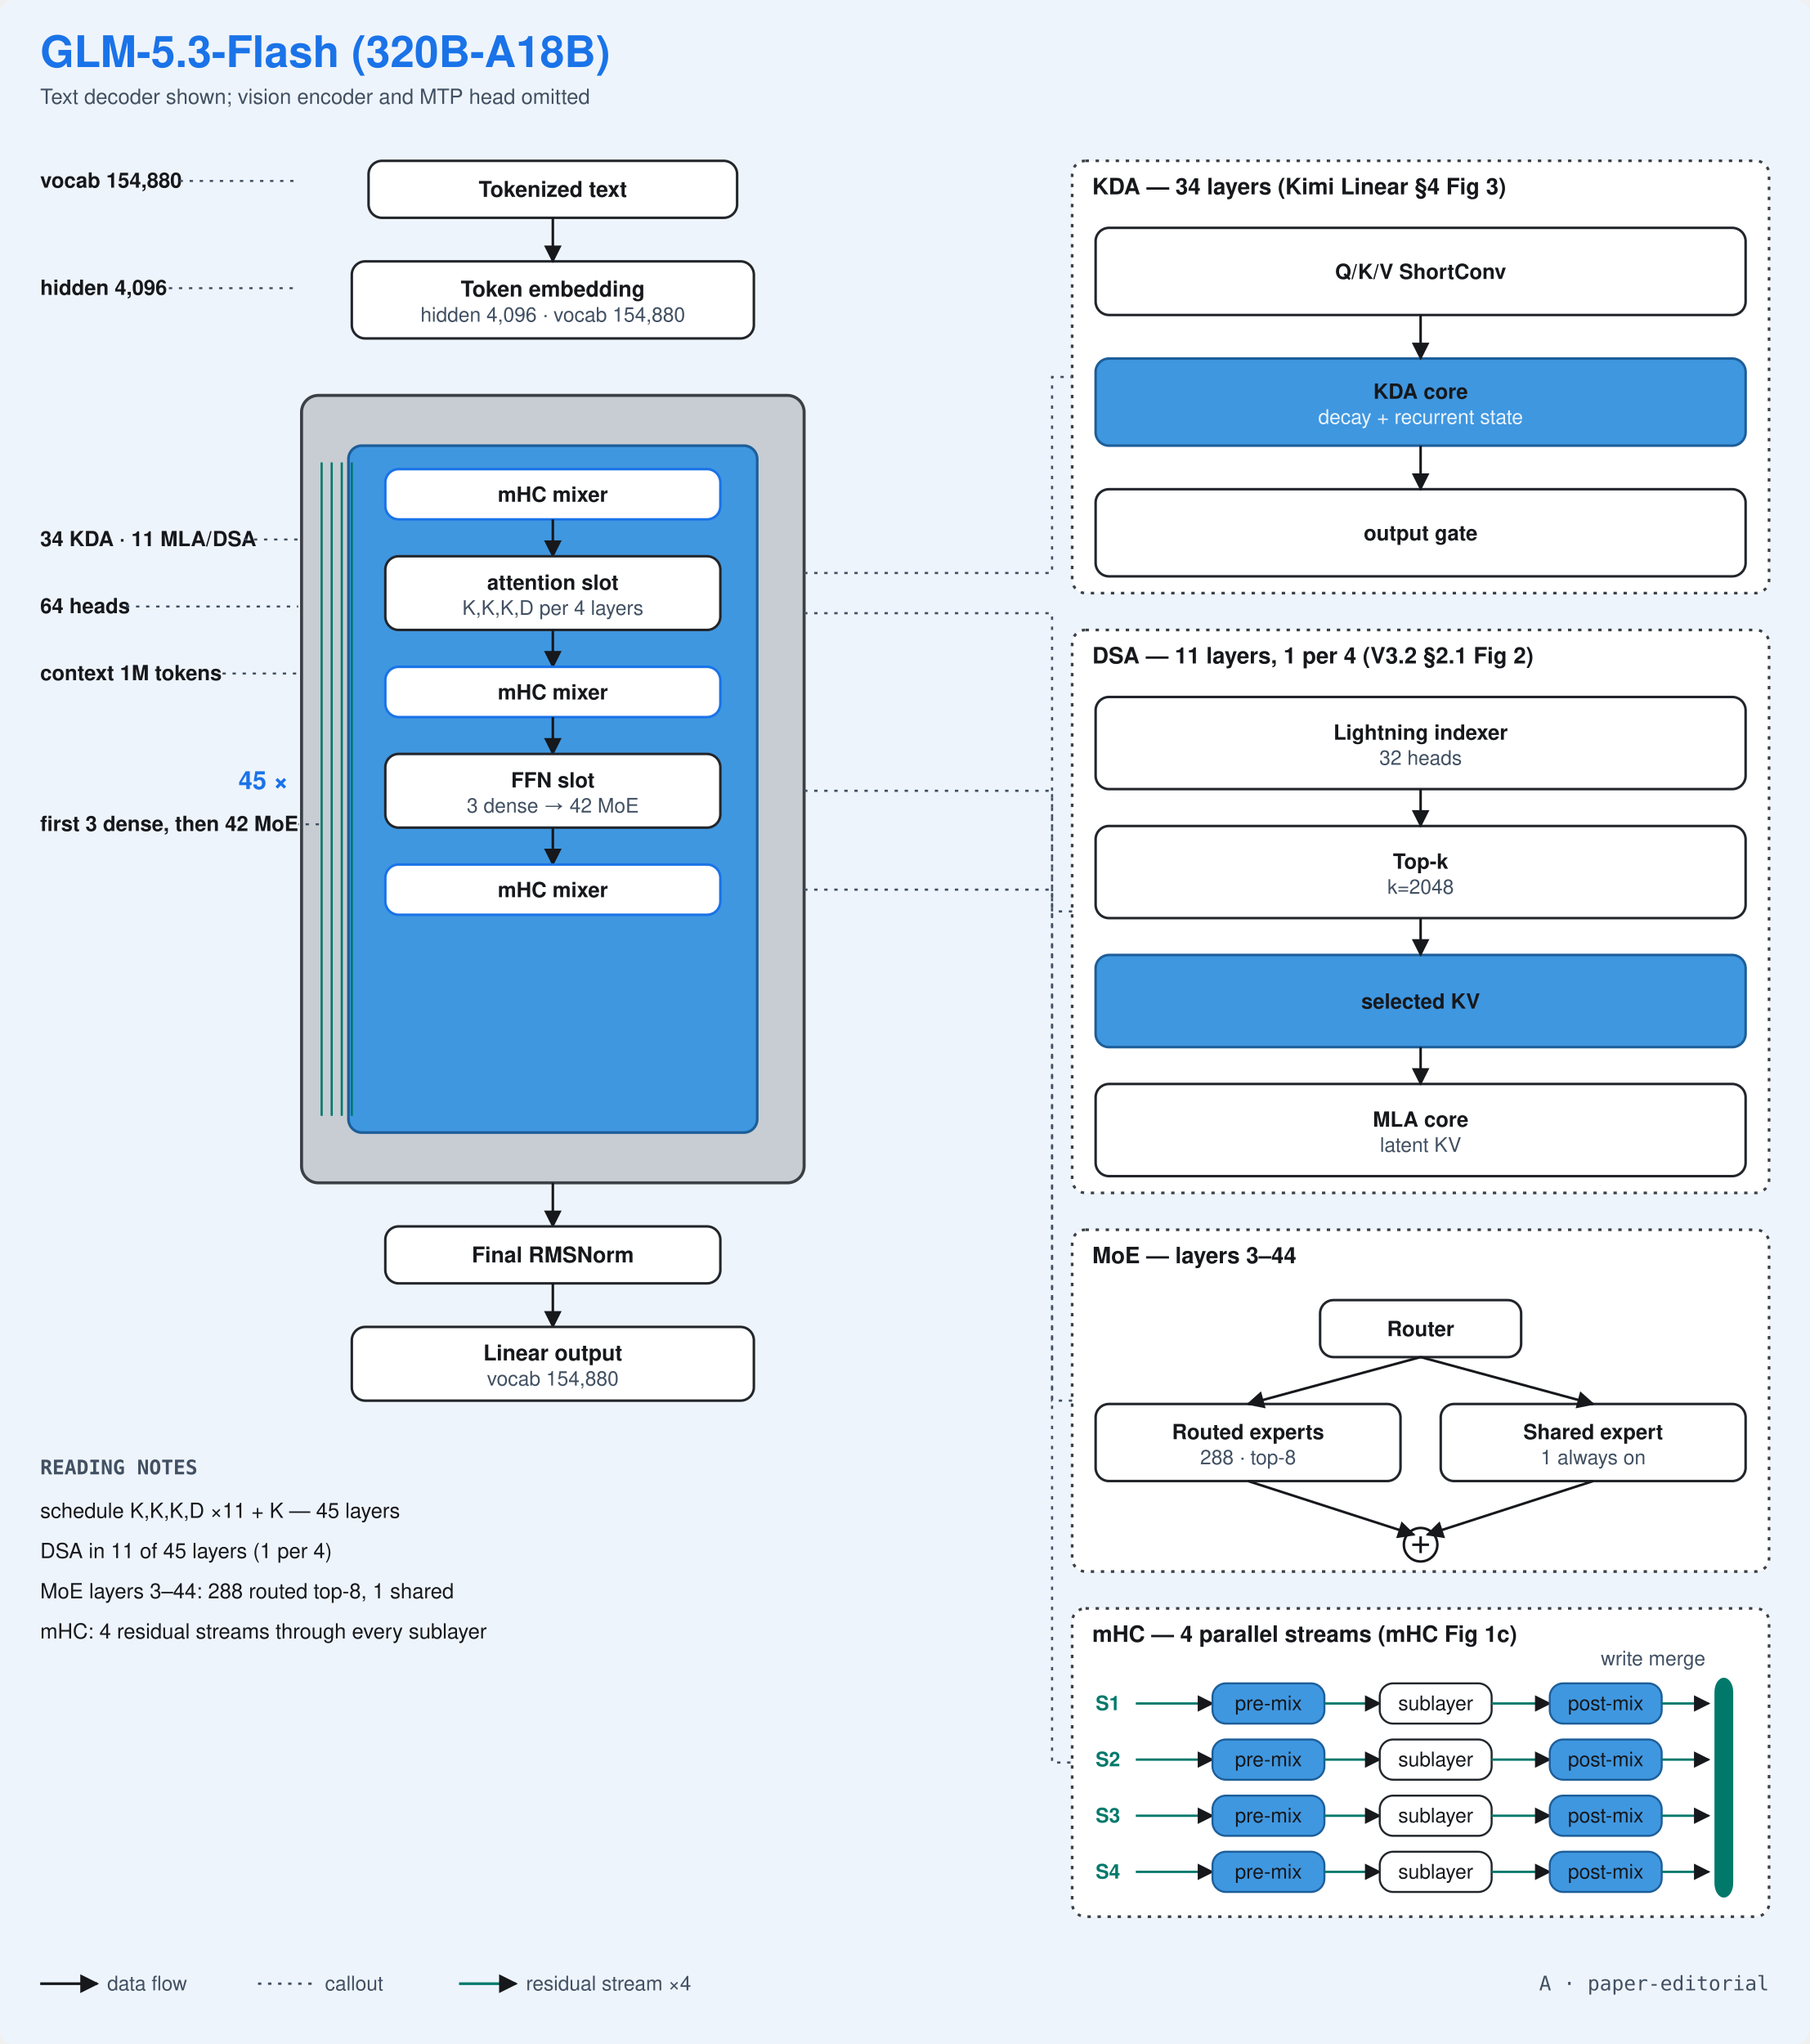
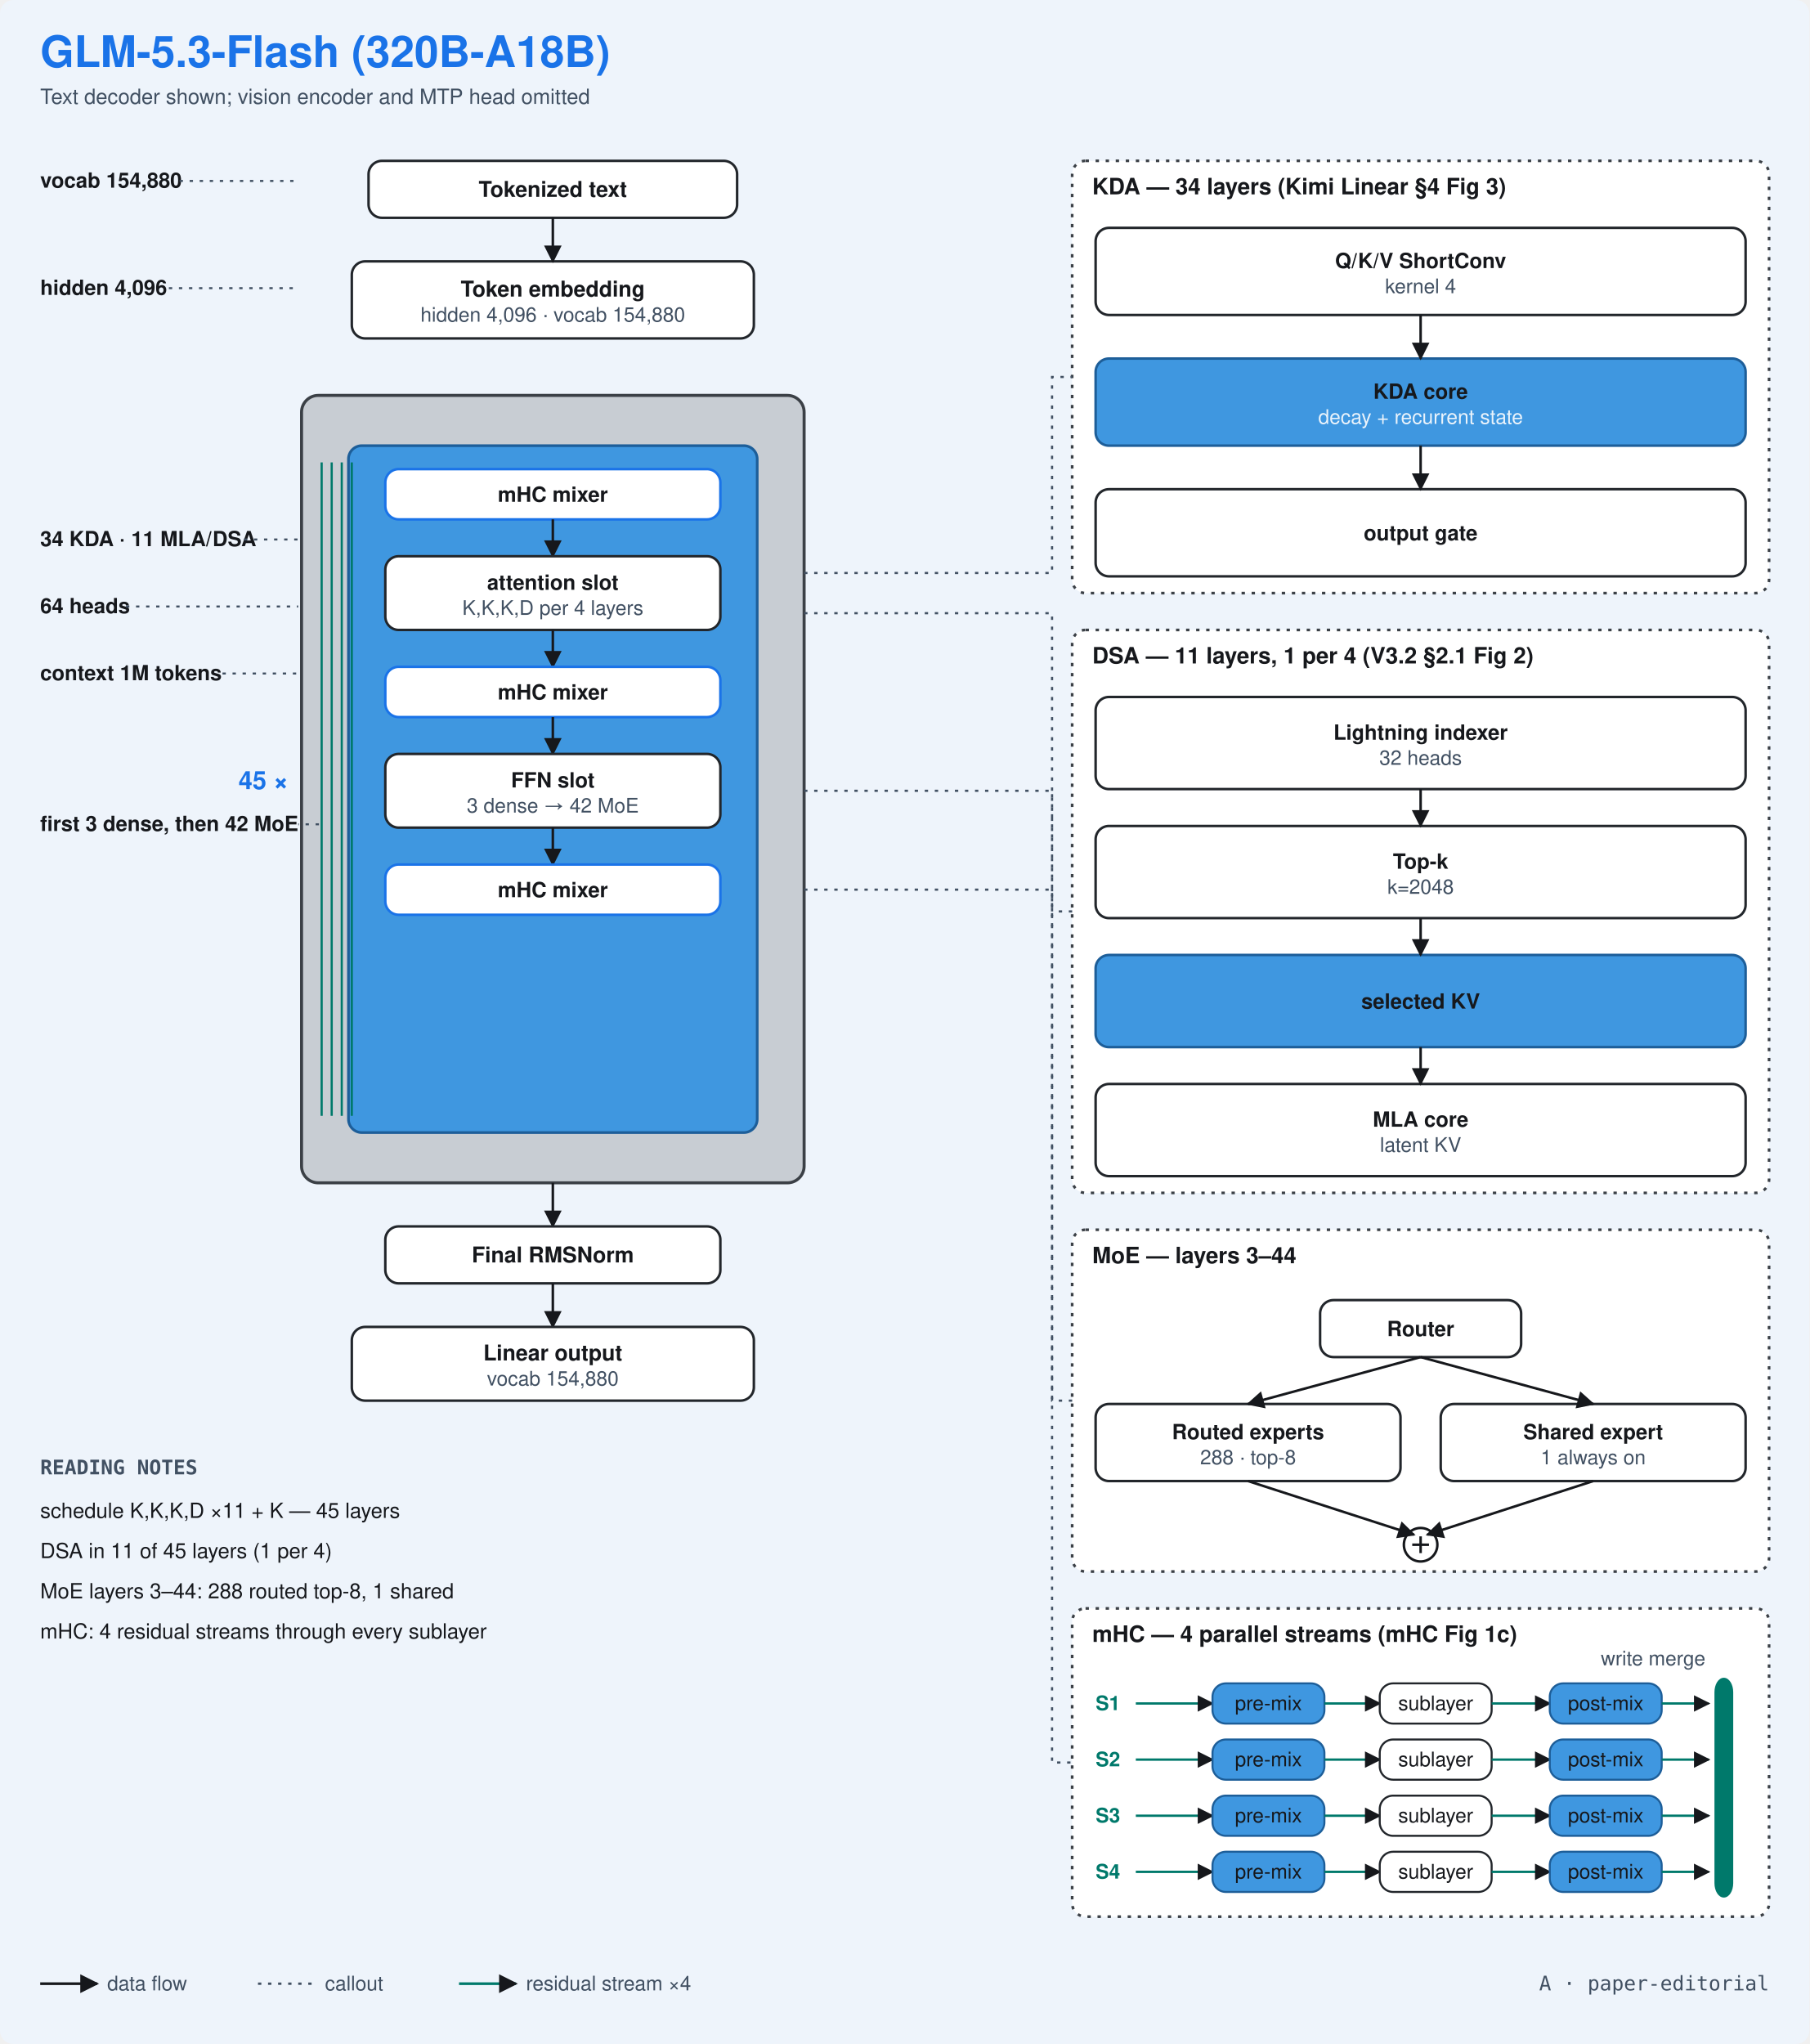
<svg xmlns="http://www.w3.org/2000/svg" viewBox="0 0 1080 1220" font-family="Helvetica, Arial, sans-serif">
  <defs>
    <marker id="ar" viewBox="0 0 10 10" refX="9" refY="5" markerWidth="7" markerHeight="7" orient="auto-start-reverse">
      <path d="M0,0 L10,5 L0,10 z" fill="#16181c" />
    </marker>
  </defs>
  <rect x="0" y="0" width="1080" height="1220" rx="8" fill="#eef4fb" stroke="none" stroke-width="0" />
  <text x="24" y="40" font-size="26" fill="#1a73e8" font-weight="700" text-anchor="start">GLM-5.3-Flash (320B-A18B)</text>
  <text x="24" y="62" font-size="12.5" fill="#415062" font-weight="400" text-anchor="start">Text decoder shown; vision encoder and MTP head omitted</text>
  <rect x="220" y="96" width="220" height="34" rx="8" fill="#ffffff" stroke="#22262b" stroke-width="1.5" />
  <text x="330" y="117.5" font-size="13" fill="#16181c" font-weight="600" text-anchor="middle">Tokenized text</text>
  <rect x="210" y="156" width="240" height="46" rx="8" fill="#ffffff" stroke="#22262b" stroke-width="1.5" />
  <text x="330" y="177" font-size="13" fill="#16181c" font-weight="600" text-anchor="middle">Token embedding</text>
  <text x="330" y="192" font-size="12" fill="#415062" font-weight="400" text-anchor="middle">hidden 4,096 · vocab 154,880</text>
  <line x1="330" y1="130" x2="330" y2="156" stroke="#16181c" stroke-width="1.5" marker-end="url(#ar)" />
  <rect x="180" y="236" width="300" height="470" rx="10" fill="#c8cdd3" stroke="#3b4046" stroke-width="1.8" />
  <rect x="208" y="266" width="244" height="410" rx="8" fill="#3f97e0" stroke="#1d5e99" stroke-width="1.6" />
  <text x="172" y="471" font-size="15" fill="#1a73e8" font-weight="700" text-anchor="end">45 ×</text>
  <rect x="230" y="280" width="200" height="30" rx="8" fill="#ffffff" stroke="#1a73e8" stroke-width="1.5" />
  <text x="330" y="299.5" font-size="12.5" fill="#16181c" font-weight="600" text-anchor="middle">mHC mixer</text>
  <line x1="330" y1="310" x2="330" y2="332" stroke="#16181c" stroke-width="1.5" marker-end="url(#ar)" />
  <rect x="230" y="332" width="200" height="44" rx="8" fill="#ffffff" stroke="#22262b" stroke-width="1.5" />
  <text x="330" y="352" font-size="12.5" fill="#16181c" font-weight="600" text-anchor="middle">attention slot</text>
  <text x="330" y="367" font-size="12" fill="#415062" font-weight="400" text-anchor="middle">K,K,K,D per 4 layers</text>
  <line x1="330" y1="376" x2="330" y2="398" stroke="#16181c" stroke-width="1.5" marker-end="url(#ar)" />
  <rect x="230" y="398" width="200" height="30" rx="8" fill="#ffffff" stroke="#1a73e8" stroke-width="1.5" />
  <text x="330" y="417.5" font-size="12.5" fill="#16181c" font-weight="600" text-anchor="middle">mHC mixer</text>
  <line x1="330" y1="428" x2="330" y2="450" stroke="#16181c" stroke-width="1.5" marker-end="url(#ar)" />
  <rect x="230" y="450" width="200" height="44" rx="8" fill="#ffffff" stroke="#22262b" stroke-width="1.5" />
  <text x="330" y="470" font-size="12.5" fill="#16181c" font-weight="600" text-anchor="middle">FFN slot</text>
  <text x="330" y="485" font-size="12" fill="#415062" font-weight="400" text-anchor="middle">3 dense → 42 MoE</text>
  <line x1="330" y1="494" x2="330" y2="516" stroke="#16181c" stroke-width="1.5" marker-end="url(#ar)" />
  <rect x="230" y="516" width="200" height="30" rx="8" fill="#ffffff" stroke="#1a73e8" stroke-width="1.5" />
  <text x="330" y="535.5" font-size="12.5" fill="#16181c" font-weight="600" text-anchor="middle">mHC mixer</text>
  <line x1="192" y1="276" x2="192" y2="666" stroke="#00796b" stroke-width="1.3" />
  <line x1="198" y1="276" x2="198" y2="666" stroke="#00796b" stroke-width="1.3" />
  <line x1="204" y1="276" x2="204" y2="666" stroke="#00796b" stroke-width="1.3" />
  <line x1="210" y1="276" x2="210" y2="666" stroke="#00796b" stroke-width="1.3" />
  <line x1="330" y1="706" x2="330" y2="732" stroke="#16181c" stroke-width="1.5" marker-end="url(#ar)" />
  <rect x="230" y="732" width="200" height="34" rx="8" fill="#ffffff" stroke="#22262b" stroke-width="1.5" />
  <text x="330" y="753.5" font-size="13" fill="#16181c" font-weight="600" text-anchor="middle">Final RMSNorm</text>
  <line x1="330" y1="766" x2="330" y2="792" stroke="#16181c" stroke-width="1.5" marker-end="url(#ar)" />
  <rect x="210" y="792" width="240" height="44" rx="8" fill="#ffffff" stroke="#22262b" stroke-width="1.5" />
  <text x="330" y="812" font-size="13" fill="#16181c" font-weight="600" text-anchor="middle">Linear output</text>
  <text x="330" y="827" font-size="12" fill="#415062" font-weight="400" text-anchor="middle">vocab 154,880</text>
  <rect x="640" y="96" width="416" height="258" rx="8" fill="#ffffff" stroke="#3b4046" stroke-width="1.6" stroke-dasharray="2 4" />
  <text x="652" y="116" font-size="13.5" fill="#16181c" font-weight="700" text-anchor="start">KDA — 34 layers (Kimi Linear §4 Fig 3)</text>
  <rect x="654" y="136" width="388" height="52" rx="8" fill="#ffffff" stroke="#22262b" stroke-width="1.5" />
-   <text x="848" y="166.5" font-size="12.5" fill="#16181c" font-weight="600" text-anchor="middle">Q/K/V ShortConv</text>
+   <text x="848" y="160" font-size="12.5" fill="#16181c" font-weight="600" text-anchor="middle">Q/K/V ShortConv</text>
+   <text x="848" y="175" font-size="12" fill="#415062" font-weight="400" text-anchor="middle">kernel 4</text>
  <rect x="654" y="214" width="388" height="52" rx="8" fill="#3f97e0" stroke="#1d5e99" stroke-width="1.5" />
  <text x="848" y="238" font-size="12.5" fill="#16181c" font-weight="600" text-anchor="middle">KDA core</text>
  <text x="848" y="253" font-size="12" fill="#eaf3fb" font-weight="400" text-anchor="middle">decay + recurrent state</text>
  <rect x="654" y="292" width="388" height="52" rx="8" fill="#ffffff" stroke="#22262b" stroke-width="1.5" />
  <text x="848" y="322.5" font-size="12.5" fill="#16181c" font-weight="600" text-anchor="middle">output gate</text>
  <line x1="848" y1="188" x2="848" y2="214" stroke="#16181c" stroke-width="1.5" marker-end="url(#ar)" />
  <line x1="848" y1="266" x2="848" y2="292" stroke="#16181c" stroke-width="1.5" marker-end="url(#ar)" />
  <polyline points="480,342 628,342 628,225 640,225" fill="none" stroke="#415062" stroke-width="1.3" stroke-dasharray="2 4" />
  <rect x="640" y="376" width="416" height="336" rx="8" fill="#ffffff" stroke="#3b4046" stroke-width="1.6" stroke-dasharray="2 4" />
  <text x="652" y="396" font-size="13.5" fill="#16181c" font-weight="700" text-anchor="start">DSA — 11 layers, 1 per 4 (V3.2 §2.1 Fig 2)</text>
  <rect x="654" y="416" width="388" height="55" rx="8" fill="#ffffff" stroke="#22262b" stroke-width="1.5" />
  <text x="848" y="441.5" font-size="12.5" fill="#16181c" font-weight="600" text-anchor="middle">Lightning indexer</text>
  <text x="848" y="456.5" font-size="12" fill="#415062" font-weight="400" text-anchor="middle">32 heads</text>
  <rect x="654" y="493" width="388" height="55" rx="8" fill="#ffffff" stroke="#22262b" stroke-width="1.5" />
  <text x="848" y="518.5" font-size="12.5" fill="#16181c" font-weight="600" text-anchor="middle">Top-k</text>
  <text x="848" y="533.5" font-size="12" fill="#415062" font-weight="400" text-anchor="middle">k=2048</text>
  <rect x="654" y="570" width="388" height="55" rx="8" fill="#3f97e0" stroke="#1d5e99" stroke-width="1.5" />
  <text x="848" y="602" font-size="12.5" fill="#16181c" font-weight="600" text-anchor="middle">selected KV</text>
  <rect x="654" y="647" width="388" height="55" rx="8" fill="#ffffff" stroke="#22262b" stroke-width="1.5" />
  <text x="848" y="672.5" font-size="12.5" fill="#16181c" font-weight="600" text-anchor="middle">MLA core</text>
  <text x="848" y="687.5" font-size="12" fill="#415062" font-weight="400" text-anchor="middle">latent KV</text>
  <line x1="848" y1="471" x2="848" y2="493" stroke="#16181c" stroke-width="1.5" marker-end="url(#ar)" />
  <line x1="848" y1="548" x2="848" y2="570" stroke="#16181c" stroke-width="1.5" marker-end="url(#ar)" />
  <line x1="848" y1="625" x2="848" y2="647" stroke="#16181c" stroke-width="1.5" marker-end="url(#ar)" />
  <polyline points="480,366 628,366 628,544 640,544" fill="none" stroke="#415062" stroke-width="1.3" stroke-dasharray="2 4" />
  <rect x="640" y="734" width="416" height="204" rx="8" fill="#ffffff" stroke="#3b4046" stroke-width="1.6" stroke-dasharray="2 4" />
  <text x="652" y="754" font-size="13.5" fill="#16181c" font-weight="700" text-anchor="start">MoE — layers 3–44</text>
  <rect x="788" y="776" width="120" height="34" rx="8" fill="#ffffff" stroke="#22262b" stroke-width="1.5" />
  <text x="848" y="797.5" font-size="12.5" fill="#16181c" font-weight="600" text-anchor="middle">Router</text>
  <rect x="654" y="838" width="182" height="46" rx="8" fill="#ffffff" stroke="#22262b" stroke-width="1.5" />
  <text x="745" y="859" font-size="12.5" fill="#16181c" font-weight="600" text-anchor="middle">Routed experts</text>
  <text x="745" y="874" font-size="12" fill="#415062" font-weight="400" text-anchor="middle">288 · top-8</text>
  <rect x="860" y="838" width="182" height="46" rx="8" fill="#ffffff" stroke="#22262b" stroke-width="1.5" />
  <text x="951" y="859" font-size="12.5" fill="#16181c" font-weight="600" text-anchor="middle">Shared expert</text>
  <text x="951" y="874" font-size="12" fill="#415062" font-weight="400" text-anchor="middle">1 always on</text>
  <circle cx="848" cy="922" r="10" fill="#ffffff" stroke="#16181c" stroke-width="1.5" />
  <line x1="843" y1="922" x2="853" y2="922" stroke="#16181c" stroke-width="1.5" />
  <line x1="848" y1="917" x2="848" y2="927" stroke="#16181c" stroke-width="1.5" />
  <line x1="848" y1="810" x2="745" y2="838" stroke="#16181c" stroke-width="1.5" marker-end="url(#ar)" />
  <line x1="848" y1="810" x2="951" y2="838" stroke="#16181c" stroke-width="1.5" marker-end="url(#ar)" />
  <line x1="745" y1="884" x2="844" y2="916" stroke="#16181c" stroke-width="1.5" marker-end="url(#ar)" />
  <line x1="951" y1="884" x2="852" y2="916" stroke="#16181c" stroke-width="1.5" marker-end="url(#ar)" />
  <polyline points="480,472 628,472 628,836 640,836" fill="none" stroke="#415062" stroke-width="1.3" stroke-dasharray="2 4" />
  <rect x="640" y="960" width="416" height="184" rx="8" fill="#ffffff" stroke="#3b4046" stroke-width="1.6" stroke-dasharray="2 4" />
  <text x="652" y="980" font-size="13.5" fill="#16181c" font-weight="700" text-anchor="start">mHC — 4 parallel streams (mHC Fig 1c)</text>
  <text x="654" y="1020.75" font-size="12" fill="#00796b" font-weight="600" text-anchor="start">S1</text>
  <line x1="678" y1="1016.75" x2="723.77" y2="1016.75" stroke="#00796b" stroke-width="1.4" marker-end="url(#ar)" />
  <rect x="723.77" y="1004.75" width="66.8" height="24" rx="8" fill="#3f97e0" stroke="#1d5e99" stroke-width="1.2" />
  <text x="757.17" y="1020.75" font-size="12" fill="#16181c" font-weight="400" text-anchor="middle">pre-mix</text>
  <line x1="790.57" y1="1016.75" x2="823.6" y2="1016.75" stroke="#00796b" stroke-width="1.4" marker-end="url(#ar)" />
  <rect x="823.6" y="1004.75" width="66.8" height="24" rx="8" fill="#ffffff" stroke="#22262b" stroke-width="1.2" />
  <text x="857" y="1020.75" font-size="12" fill="#16181c" font-weight="400" text-anchor="middle">sublayer</text>
  <line x1="890.4" y1="1016.75" x2="925.1" y2="1016.75" stroke="#00796b" stroke-width="1.4" marker-end="url(#ar)" />
  <rect x="925.1" y="1004.75" width="66.8" height="24" rx="8" fill="#3f97e0" stroke="#1d5e99" stroke-width="1.2" />
  <text x="958.5" y="1020.75" font-size="12" fill="#16181c" font-weight="400" text-anchor="middle">post-mix</text>
  <line x1="991.9" y1="1016.75" x2="1020" y2="1016.75" stroke="#00796b" stroke-width="1.4" marker-end="url(#ar)" />
  <text x="654" y="1054.25" font-size="12" fill="#00796b" font-weight="600" text-anchor="start">S2</text>
  <line x1="678" y1="1050.25" x2="723.77" y2="1050.25" stroke="#00796b" stroke-width="1.4" marker-end="url(#ar)" />
  <rect x="723.77" y="1038.25" width="66.8" height="24" rx="8" fill="#3f97e0" stroke="#1d5e99" stroke-width="1.2" />
  <text x="757.17" y="1054.25" font-size="12" fill="#16181c" font-weight="400" text-anchor="middle">pre-mix</text>
  <line x1="790.57" y1="1050.25" x2="823.6" y2="1050.25" stroke="#00796b" stroke-width="1.4" marker-end="url(#ar)" />
  <rect x="823.6" y="1038.25" width="66.8" height="24" rx="8" fill="#ffffff" stroke="#22262b" stroke-width="1.2" />
  <text x="857" y="1054.25" font-size="12" fill="#16181c" font-weight="400" text-anchor="middle">sublayer</text>
  <line x1="890.4" y1="1050.25" x2="925.1" y2="1050.25" stroke="#00796b" stroke-width="1.4" marker-end="url(#ar)" />
  <rect x="925.1" y="1038.25" width="66.8" height="24" rx="8" fill="#3f97e0" stroke="#1d5e99" stroke-width="1.2" />
  <text x="958.5" y="1054.25" font-size="12" fill="#16181c" font-weight="400" text-anchor="middle">post-mix</text>
  <line x1="991.9" y1="1050.25" x2="1020" y2="1050.25" stroke="#00796b" stroke-width="1.4" marker-end="url(#ar)" />
  <text x="654" y="1087.75" font-size="12" fill="#00796b" font-weight="600" text-anchor="start">S3</text>
  <line x1="678" y1="1083.75" x2="723.77" y2="1083.75" stroke="#00796b" stroke-width="1.4" marker-end="url(#ar)" />
  <rect x="723.77" y="1071.75" width="66.8" height="24" rx="8" fill="#3f97e0" stroke="#1d5e99" stroke-width="1.2" />
  <text x="757.17" y="1087.75" font-size="12" fill="#16181c" font-weight="400" text-anchor="middle">pre-mix</text>
  <line x1="790.57" y1="1083.75" x2="823.6" y2="1083.75" stroke="#00796b" stroke-width="1.4" marker-end="url(#ar)" />
  <rect x="823.6" y="1071.75" width="66.8" height="24" rx="8" fill="#ffffff" stroke="#22262b" stroke-width="1.2" />
  <text x="857" y="1087.75" font-size="12" fill="#16181c" font-weight="400" text-anchor="middle">sublayer</text>
  <line x1="890.4" y1="1083.75" x2="925.1" y2="1083.75" stroke="#00796b" stroke-width="1.4" marker-end="url(#ar)" />
  <rect x="925.1" y="1071.75" width="66.8" height="24" rx="8" fill="#3f97e0" stroke="#1d5e99" stroke-width="1.2" />
  <text x="958.5" y="1087.75" font-size="12" fill="#16181c" font-weight="400" text-anchor="middle">post-mix</text>
  <line x1="991.9" y1="1083.75" x2="1020" y2="1083.75" stroke="#00796b" stroke-width="1.4" marker-end="url(#ar)" />
  <text x="654" y="1121.25" font-size="12" fill="#00796b" font-weight="600" text-anchor="start">S4</text>
  <line x1="678" y1="1117.25" x2="723.77" y2="1117.25" stroke="#00796b" stroke-width="1.4" marker-end="url(#ar)" />
  <rect x="723.77" y="1105.25" width="66.8" height="24" rx="8" fill="#3f97e0" stroke="#1d5e99" stroke-width="1.2" />
  <text x="757.17" y="1121.25" font-size="12" fill="#16181c" font-weight="400" text-anchor="middle">pre-mix</text>
  <line x1="790.57" y1="1117.25" x2="823.6" y2="1117.25" stroke="#00796b" stroke-width="1.4" marker-end="url(#ar)" />
  <rect x="823.6" y="1105.25" width="66.8" height="24" rx="8" fill="#ffffff" stroke="#22262b" stroke-width="1.2" />
  <text x="857" y="1121.25" font-size="12" fill="#16181c" font-weight="400" text-anchor="middle">sublayer</text>
  <line x1="890.4" y1="1117.25" x2="925.1" y2="1117.25" stroke="#00796b" stroke-width="1.4" marker-end="url(#ar)" />
  <rect x="925.1" y="1105.25" width="66.8" height="24" rx="8" fill="#3f97e0" stroke="#1d5e99" stroke-width="1.2" />
  <text x="958.5" y="1121.25" font-size="12" fill="#16181c" font-weight="400" text-anchor="middle">post-mix</text>
  <line x1="991.9" y1="1117.25" x2="1020" y2="1117.25" stroke="#00796b" stroke-width="1.4" marker-end="url(#ar)" />
  <rect x="1024" y="1002" width="10" height="130" rx="8" fill="#00796b" stroke="#00796b" stroke-width="1.2" />
  <text x="1018" y="994" font-size="12" fill="#415062" font-weight="400" text-anchor="end">write merge</text>
  <polyline points="480,531 628,531 628,1052 640,1052" fill="none" stroke="#415062" stroke-width="1.3" stroke-dasharray="2 4" />
  <text x="24" y="112" font-size="12.5" fill="#16181c" font-weight="600" text-anchor="start">vocab 154,880</text>
  <line x1="107.2" y1="108" x2="178" y2="108" stroke="#415062" stroke-width="1.2" stroke-dasharray="2 4" />
  <text x="24" y="176" font-size="12.5" fill="#16181c" font-weight="600" text-anchor="start">hidden 4,096</text>
  <line x1="100.8" y1="172" x2="178" y2="172" stroke="#415062" stroke-width="1.2" stroke-dasharray="2 4" />
  <text x="24" y="326" font-size="12.5" fill="#16181c" font-weight="600" text-anchor="start">34 KDA · 11 MLA/DSA</text>
  <line x1="145.6" y1="322" x2="178" y2="322" stroke="#415062" stroke-width="1.2" stroke-dasharray="2 4" />
  <text x="24" y="366" font-size="12.5" fill="#16181c" font-weight="600" text-anchor="start">64 heads</text>
  <line x1="75.2" y1="362" x2="178" y2="362" stroke="#415062" stroke-width="1.2" stroke-dasharray="2 4" />
  <text x="24" y="406" font-size="12.5" fill="#16181c" font-weight="600" text-anchor="start">context 1M tokens</text>
  <line x1="132.8" y1="402" x2="178" y2="402" stroke="#415062" stroke-width="1.2" stroke-dasharray="2 4" />
  <text x="24" y="496" font-size="12.5" fill="#16181c" font-weight="600" text-anchor="start">first 3 dense, then 42 MoE</text>
  <line x1="190.4" y1="492" x2="178" y2="492" stroke="#415062" stroke-width="1.2" stroke-dasharray="2 4" />
  <text x="24" y="880" font-size="12" fill="#415062" font-weight="700" text-anchor="start" font-family="monospace">READING NOTES</text>
  <text x="24" y="906" font-size="12.5" fill="#16181c" font-weight="400" text-anchor="start">schedule K,K,K,D ×11 + K — 45 layers</text>
  <text x="24" y="930" font-size="12.5" fill="#16181c" font-weight="400" text-anchor="start">DSA in 11 of 45 layers (1 per 4)</text>
  <text x="24" y="954" font-size="12.5" fill="#16181c" font-weight="400" text-anchor="start">MoE layers 3–44: 288 routed top-8, 1 shared</text>
  <text x="24" y="978" font-size="12.5" fill="#16181c" font-weight="400" text-anchor="start">mHC: 4 residual streams through every sublayer</text>
  <line x1="24" y1="1184" x2="58" y2="1184" stroke="#16181c" stroke-width="1.6" marker-end="url(#ar)" />
  <text x="64" y="1188" font-size="12" fill="#415062" font-weight="400" text-anchor="start">data flow</text>
  <line x1="154" y1="1184" x2="188" y2="1184" stroke="#415062" stroke-width="1.4" stroke-dasharray="2 4" />
  <text x="194" y="1188" font-size="12" fill="#415062" font-weight="400" text-anchor="start">callout</text>
  <line x1="274" y1="1184" x2="308" y2="1184" stroke="#00796b" stroke-width="1.6" marker-end="url(#ar)" />
  <text x="314" y="1188" font-size="12" fill="#415062" font-weight="400" text-anchor="start">residual stream ×4</text>
  <text x="1056" y="1188" font-size="12" fill="#415062" font-weight="400" text-anchor="end" font-family="monospace">A · paper-editorial</text>
</svg>
